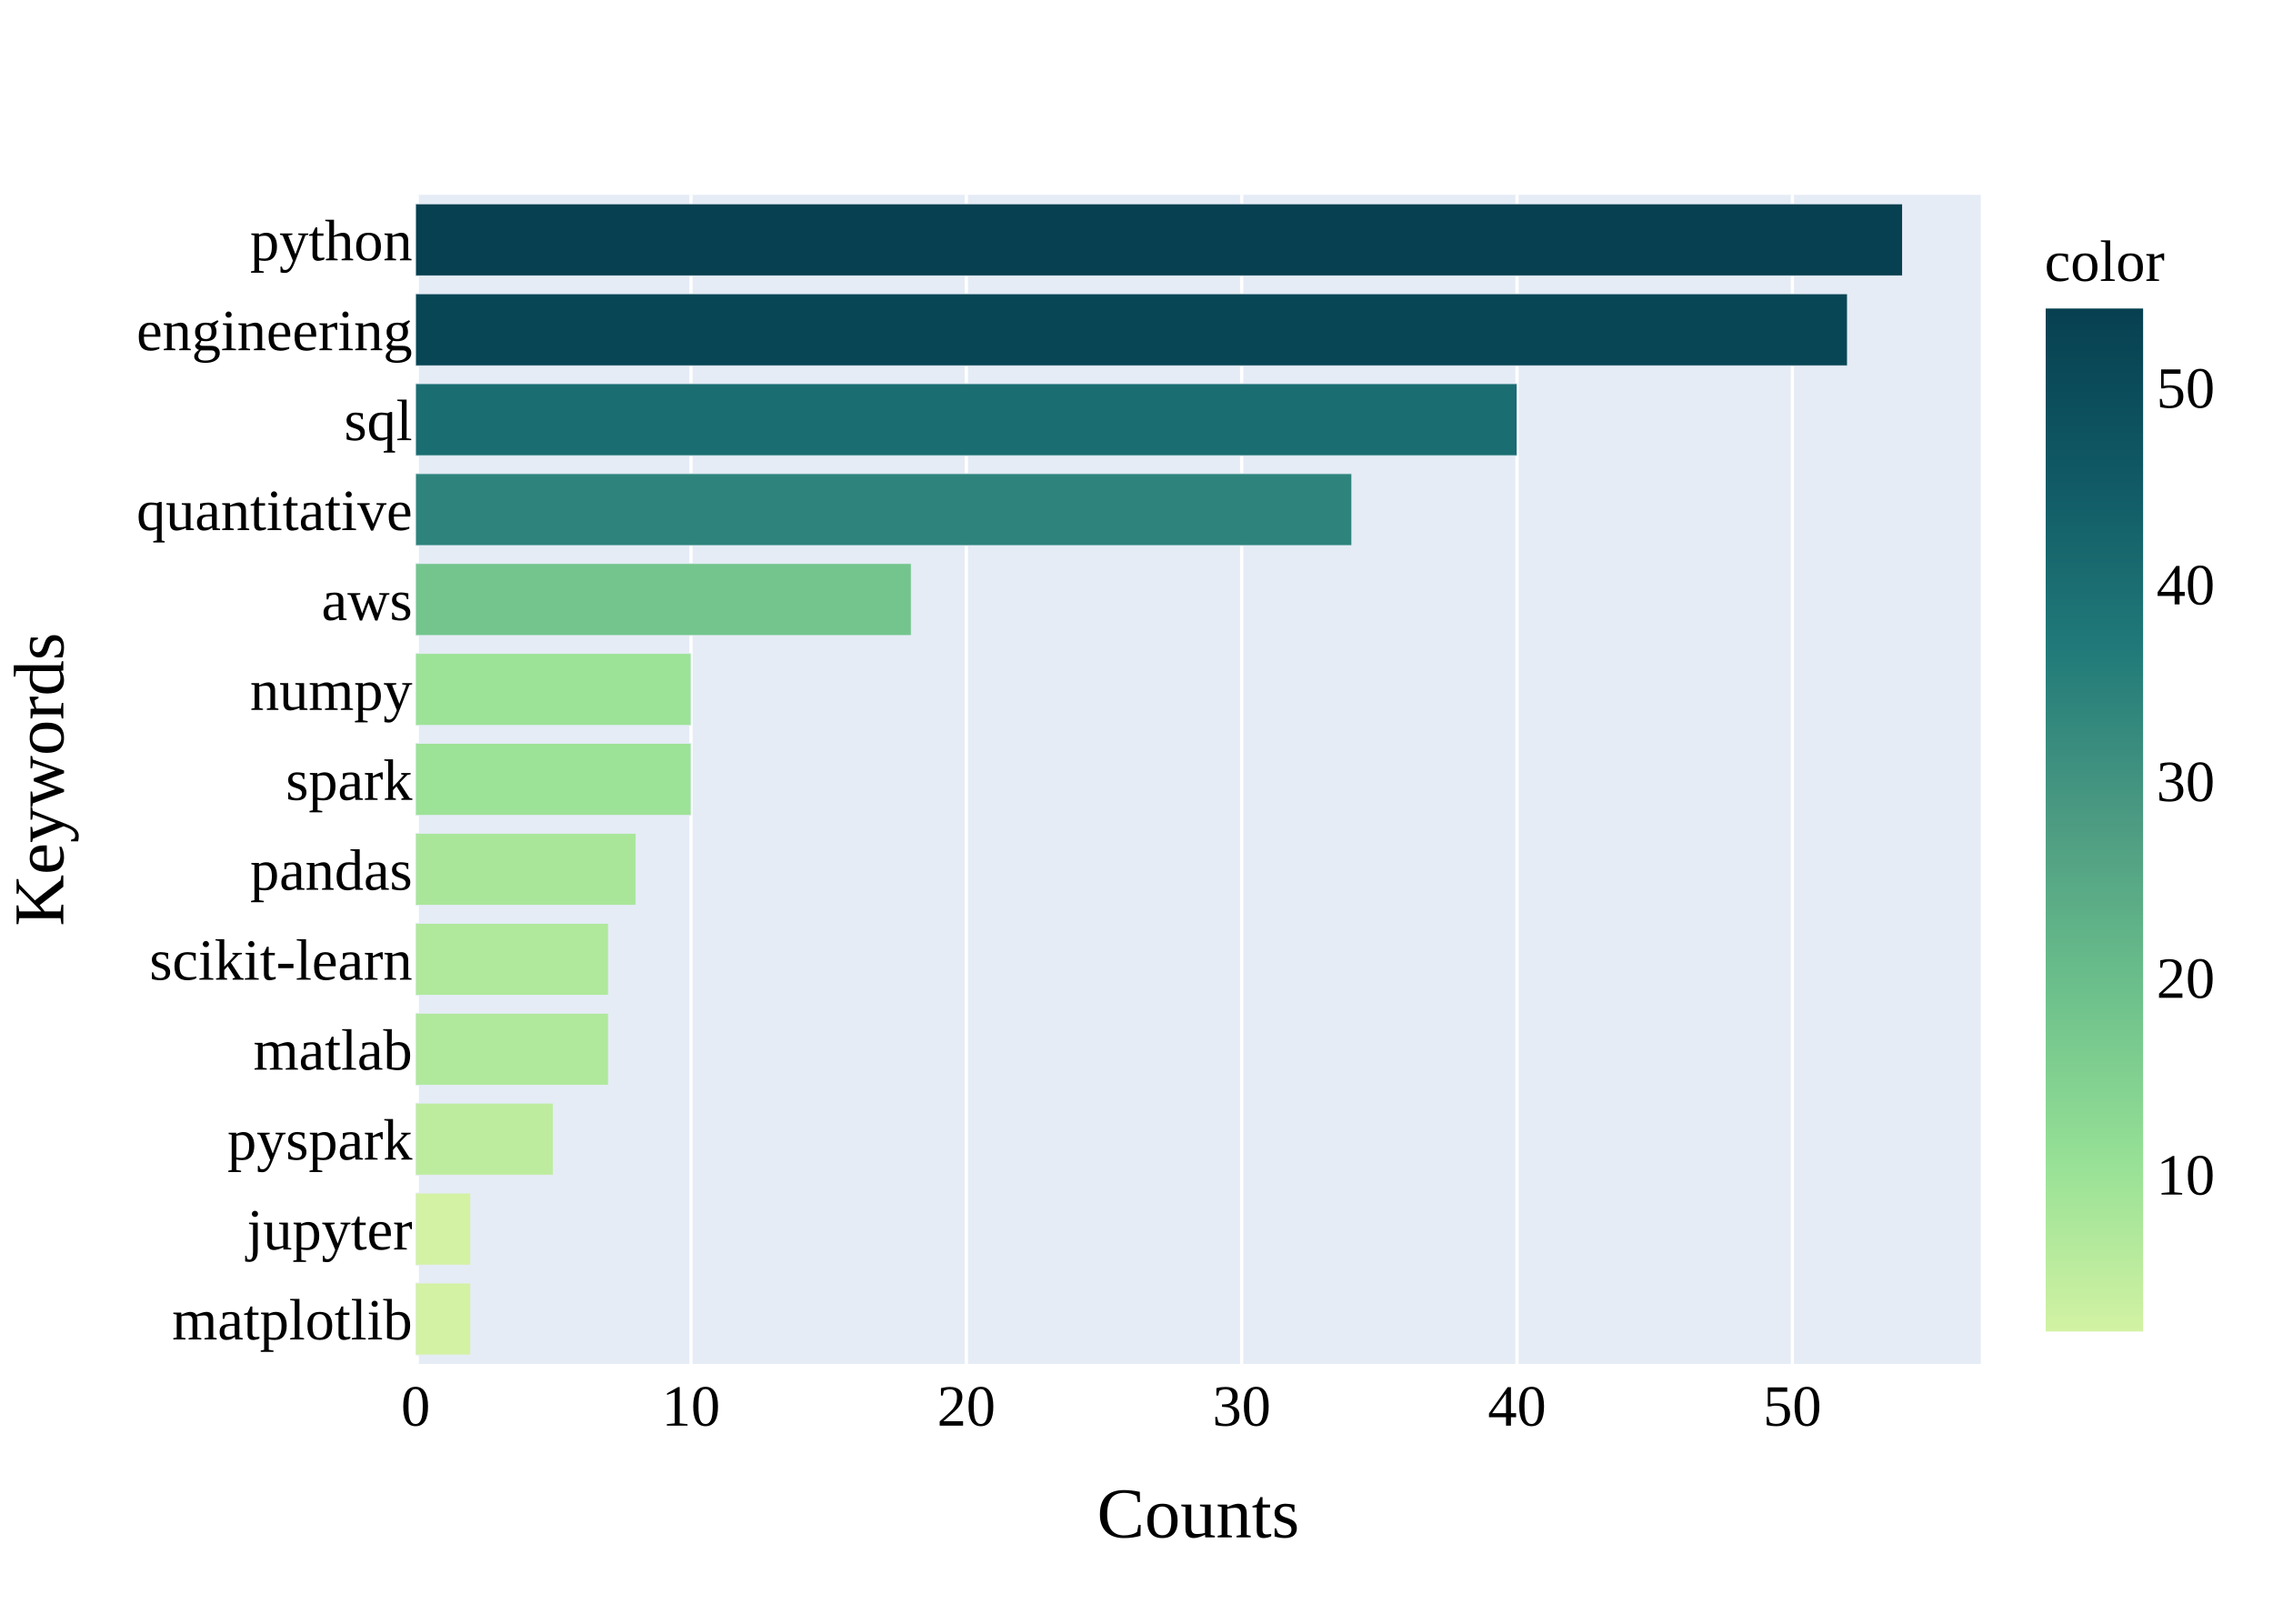
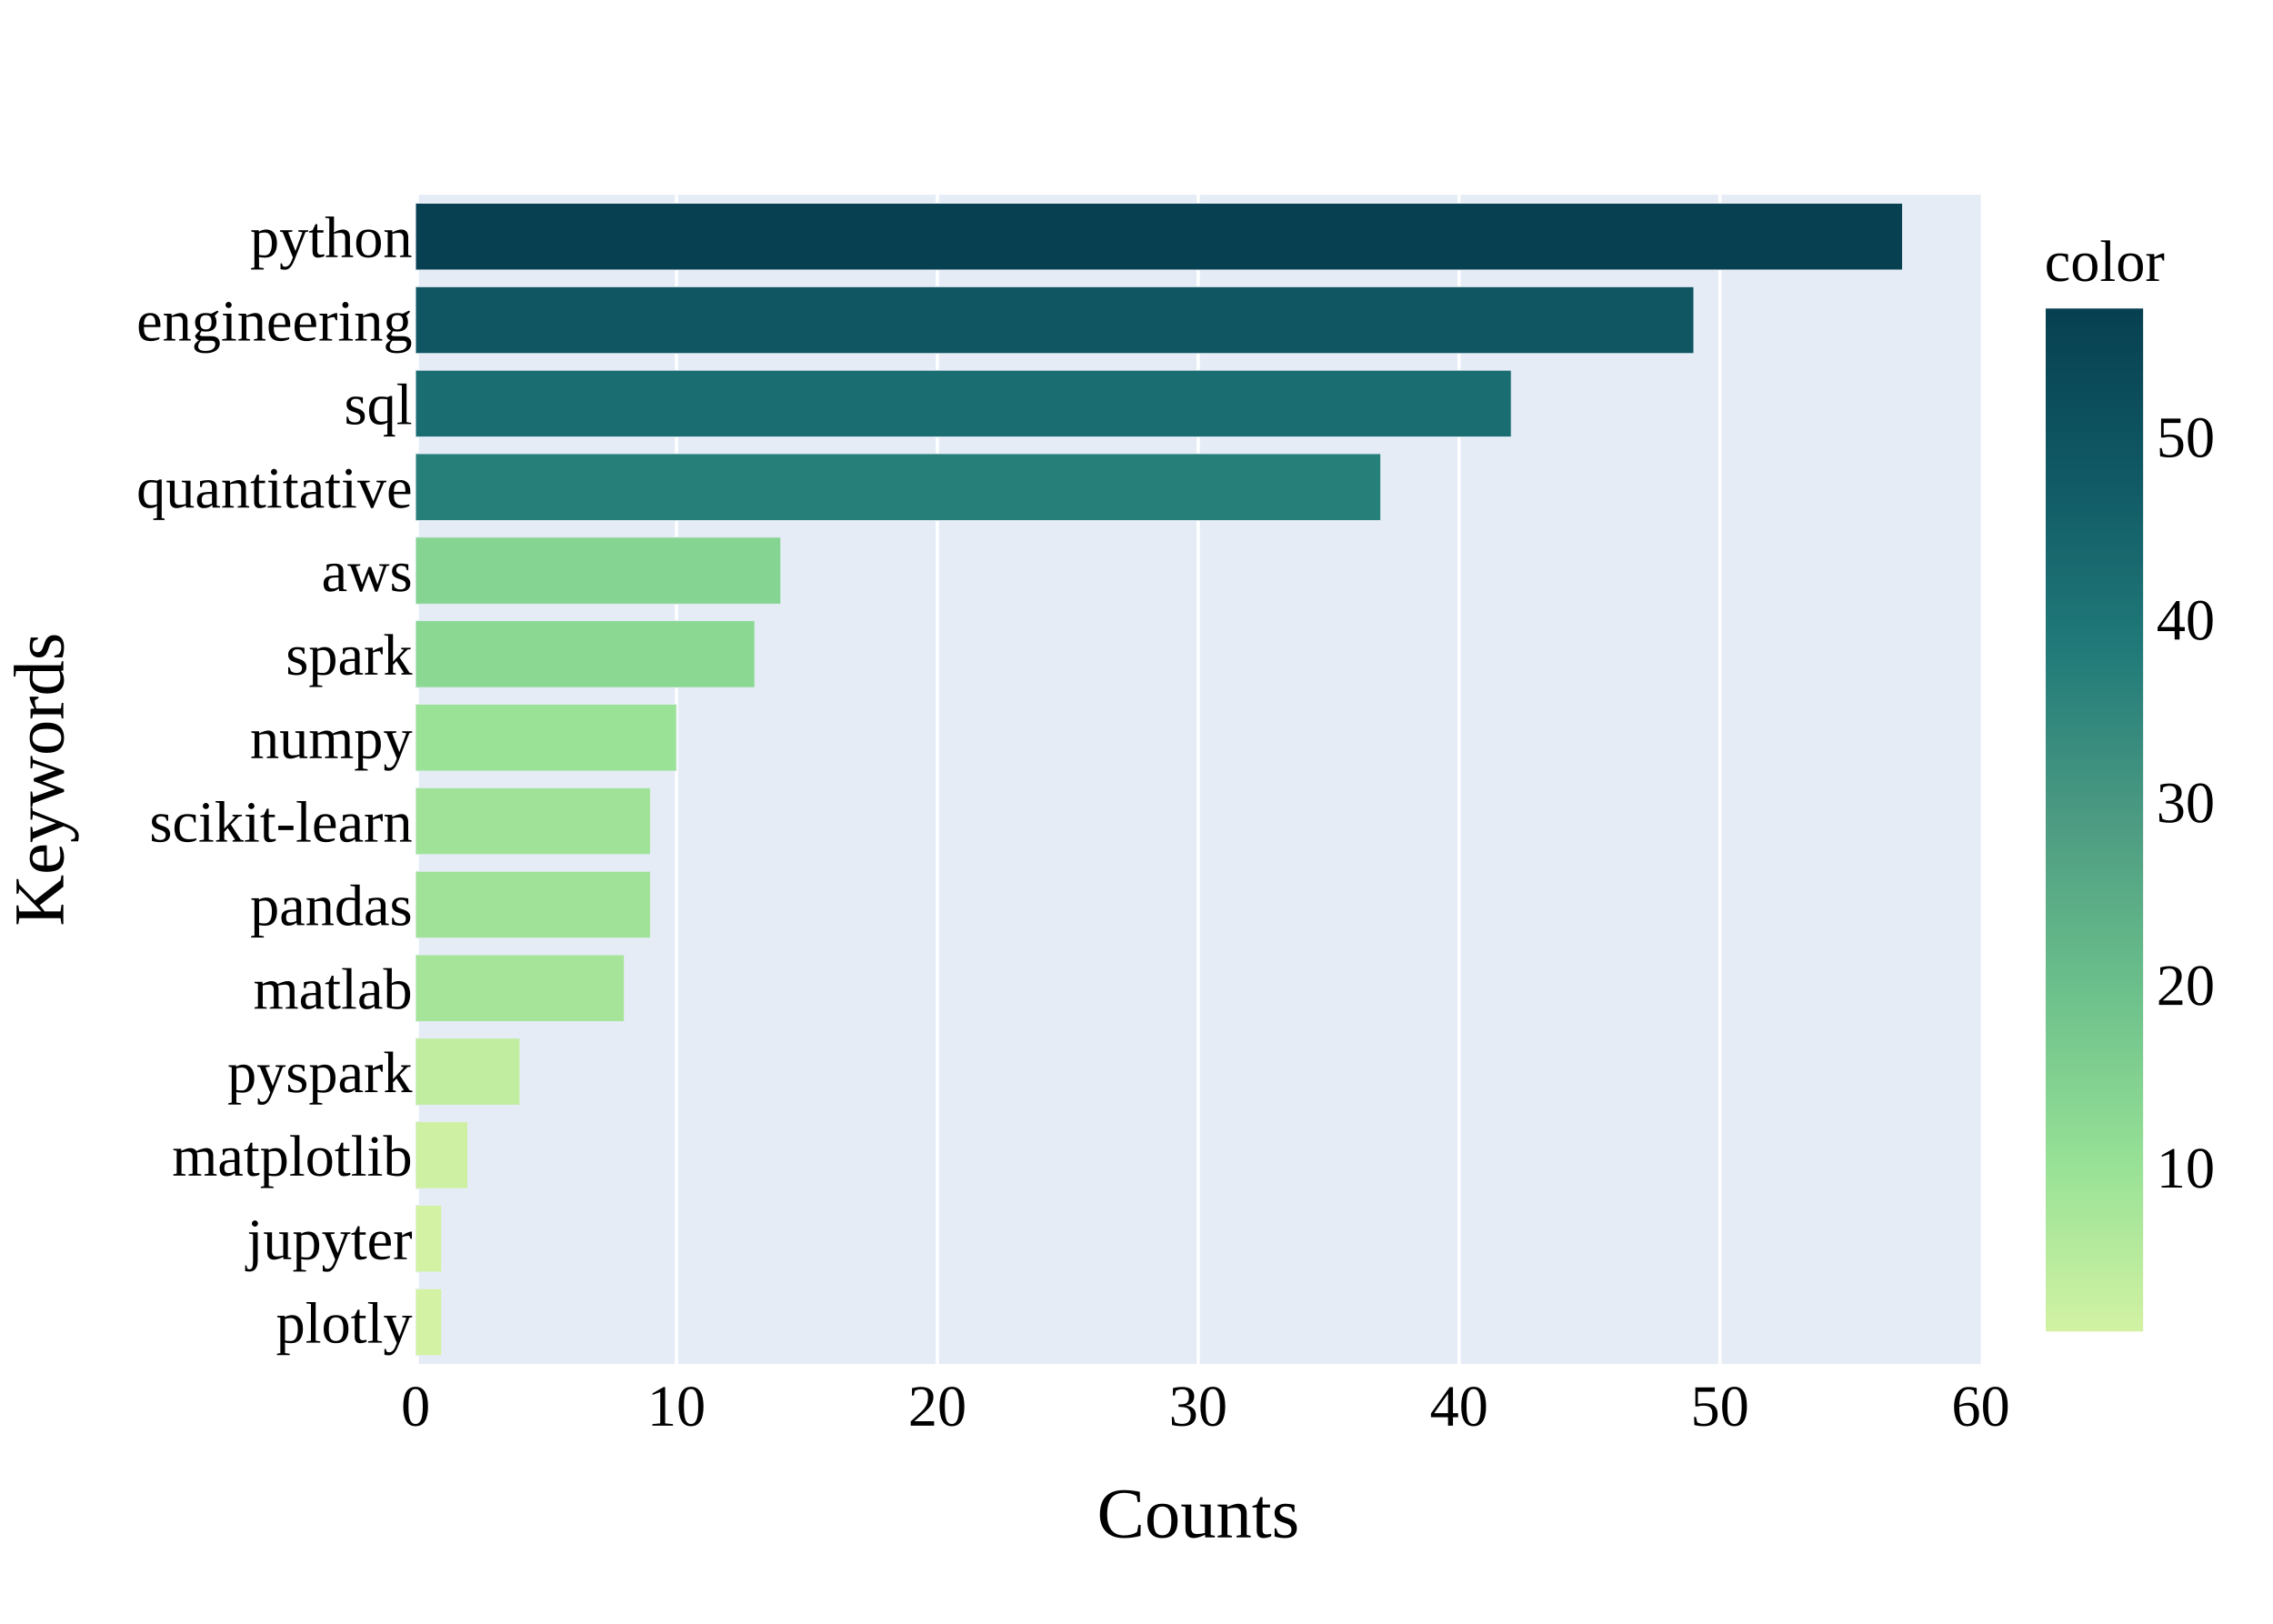
<svg xmlns="http://www.w3.org/2000/svg" class="main-svg" width="1400" height="1000" style="" viewBox="0 0 700 500">
  <rect x="0" y="0" width="700" height="500" style="fill: rgb(255, 255, 255); fill-opacity: 1;" />
-   <defs id="defs-b0ab92">
+   <defs id="defs-b5dbee">
    <g class="clips">
-       <clipPath id="clipb0ab92xyplot" class="plotclip">
+       <clipPath id="clipb5dbeexyplot" class="plotclip">
        <rect width="482" height="360" />
      </clipPath>
-       <clipPath class="axesclip" id="clipb0ab92x">
+       <clipPath class="axesclip" id="clipb5dbeex">
        <rect x="128" y="0" width="482" height="500" />
      </clipPath>
-       <clipPath class="axesclip" id="clipb0ab92y">
+       <clipPath class="axesclip" id="clipb5dbeey">
        <rect x="0" y="60" width="700" height="360" />
      </clipPath>
-       <clipPath class="axesclip" id="clipb0ab92xy">
+       <clipPath class="axesclip" id="clipb5dbeexy">
        <rect x="128" y="60" width="482" height="360" />
      </clipPath>
    </g>
    <g class="gradients">
-       <linearGradient x1="0" x2="0" y1="1" y2="0" id="gb0ab92-cbcoloraxis">
+       <linearGradient x1="0" x2="0" y1="1" y2="0" id="gb5dbee-cbcoloraxis">
        <stop offset="0%" stop-color="rgb(211, 242, 163)" stop-opacity="1" />
        <stop offset="16.667%" stop-color="rgb(151, 225, 150)" stop-opacity="1" />
        <stop offset="33.333%" stop-color="rgb(108, 192, 139)" stop-opacity="1" />
        <stop offset="50%" stop-color="rgb(76, 155, 130)" stop-opacity="1" />
        <stop offset="66.667%" stop-color="rgb(33, 122, 121)" stop-opacity="1" />
        <stop offset="83.333%" stop-color="rgb(16, 89, 101)" stop-opacity="1" />
        <stop offset="100%" stop-color="rgb(7, 64, 80)" stop-opacity="1" />
      </linearGradient>
    </g>
  </defs>
  <g class="bglayer">
    <rect class="bg" x="128" y="60" width="482" height="360" style="fill: rgb(229, 236, 246); fill-opacity: 1; stroke-width: 0;" />
  </g>
  <g class="layer-below">
    <g class="imagelayer" />
    <g class="shapelayer" />
  </g>
  <g class="cartesianlayer">
    <g class="subplot xy">
      <g class="layer-subplot">
        <g class="shapelayer" />
        <g class="imagelayer" />
      </g>
      <g class="gridlayer">
        <g class="x">
-           <path class="xgrid crisp" transform="translate(212.8,0)" d="M0,60v360" style="stroke: rgb(255, 255, 255); stroke-opacity: 1; stroke-width: 1px;" />
-           <path class="xgrid crisp" transform="translate(297.59,0)" d="M0,60v360" style="stroke: rgb(255, 255, 255); stroke-opacity: 1; stroke-width: 1px;" />
-           <path class="xgrid crisp" transform="translate(382.39,0)" d="M0,60v360" style="stroke: rgb(255, 255, 255); stroke-opacity: 1; stroke-width: 1px;" />
-           <path class="xgrid crisp" transform="translate(467.19,0)" d="M0,60v360" style="stroke: rgb(255, 255, 255); stroke-opacity: 1; stroke-width: 1px;" />
-           <path class="xgrid crisp" transform="translate(551.98,0)" d="M0,60v360" style="stroke: rgb(255, 255, 255); stroke-opacity: 1; stroke-width: 1px;" />
+           <path class="xgrid crisp" transform="translate(208.33,0)" d="M0,60v360" style="stroke: rgb(255, 255, 255); stroke-opacity: 1; stroke-width: 1px;" />
+           <path class="xgrid crisp" transform="translate(288.67,0)" d="M0,60v360" style="stroke: rgb(255, 255, 255); stroke-opacity: 1; stroke-width: 1px;" />
+           <path class="xgrid crisp" transform="translate(369,0)" d="M0,60v360" style="stroke: rgb(255, 255, 255); stroke-opacity: 1; stroke-width: 1px;" />
+           <path class="xgrid crisp" transform="translate(449.33,0)" d="M0,60v360" style="stroke: rgb(255, 255, 255); stroke-opacity: 1; stroke-width: 1px;" />
+           <path class="xgrid crisp" transform="translate(529.67,0)" d="M0,60v360" style="stroke: rgb(255, 255, 255); stroke-opacity: 1; stroke-width: 1px;" />
        </g>
        <g class="y" />
      </g>
      <g class="zerolinelayer">
        <path class="xzl zl crisp" transform="translate(128,0)" d="M0,60v360" style="stroke: rgb(255, 255, 255); stroke-opacity: 1; stroke-width: 2px;" />
      </g>
      <path class="xlines-below" />
      <path class="ylines-below" />
      <g class="overlines-below" />
      <g class="xaxislayer-below" />
      <g class="yaxislayer-below" />
      <g class="overaxes-below" />
-       <g class="plot" transform="translate(128, 60)" clip-path="url('#clipb0ab92xyplot')">
+       <g class="plot" transform="translate(128, 60)" clip-path="url('#clipb5dbeexyplot')">
        <g class="barlayer mlayer">
          <g class="trace bars" style="opacity: 1;">
            <g class="points">
              <g class="point">
-                 <path d="M0,357.23V335.08H16.96V357.23Z" style="vector-effect: non-scaling-stroke; opacity: 1; stroke-width: 0.5px; fill: rgb(211, 242, 163); fill-opacity: 1; stroke: rgb(229, 236, 246); stroke-opacity: 1;" />
-               </g>
-               <g class="point">
-                 <path d="M0,329.54V307.38H16.96V329.54Z" style="vector-effect: non-scaling-stroke; opacity: 1; stroke-width: 0.5px; fill: rgb(211, 242, 163); fill-opacity: 1; stroke: rgb(229, 236, 246); stroke-opacity: 1;" />
-               </g>
-               <g class="point">
-                 <path d="M0,301.85V279.69H42.4V301.85Z" style="vector-effect: non-scaling-stroke; opacity: 1; stroke-width: 0.5px; fill: rgb(190, 236, 159); fill-opacity: 1; stroke: rgb(229, 236, 246); stroke-opacity: 1;" />
-               </g>
-               <g class="point">
-                 <path d="M0,274.15V252H59.36V274.15Z" style="vector-effect: non-scaling-stroke; opacity: 1; stroke-width: 0.5px; fill: rgb(176, 232, 156); fill-opacity: 1; stroke: rgb(229, 236, 246); stroke-opacity: 1;" />
-               </g>
-               <g class="point">
-                 <path d="M0,246.46V224.31H59.36V246.46Z" style="vector-effect: non-scaling-stroke; opacity: 1; stroke-width: 0.5px; fill: rgb(176, 232, 156); fill-opacity: 1; stroke: rgb(229, 236, 246); stroke-opacity: 1;" />
-               </g>
-               <g class="point">
-                 <path d="M0,218.77V196.62H67.84V218.77Z" style="vector-effect: non-scaling-stroke; opacity: 1; stroke-width: 0.5px; fill: rgb(169, 230, 154); fill-opacity: 1; stroke: rgb(229, 236, 246); stroke-opacity: 1;" />
-               </g>
-               <g class="point">
-                 <path d="M0,191.08V168.92H84.8V191.08Z" style="vector-effect: non-scaling-stroke; opacity: 1; stroke-width: 0.5px; fill: rgb(156, 226, 151); fill-opacity: 1; stroke: rgb(229, 236, 246); stroke-opacity: 1;" />
-               </g>
-               <g class="point">
-                 <path d="M0,163.38V141.23H84.8V163.38Z" style="vector-effect: non-scaling-stroke; opacity: 1; stroke-width: 0.5px; fill: rgb(156, 226, 151); fill-opacity: 1; stroke: rgb(229, 236, 246); stroke-opacity: 1;" />
-               </g>
-               <g class="point">
-                 <path d="M0,135.69V113.54H152.63V135.69Z" style="vector-effect: non-scaling-stroke; opacity: 1; stroke-width: 0.5px; fill: rgb(115, 197, 141); fill-opacity: 1; stroke: rgb(229, 236, 246); stroke-opacity: 1;" />
-               </g>
-               <g class="point">
-                 <path d="M0,108V85.85H288.31V108Z" style="vector-effect: non-scaling-stroke; opacity: 1; stroke-width: 0.5px; fill: rgb(46, 132, 124); fill-opacity: 1; stroke: rgb(229, 236, 246); stroke-opacity: 1;" />
-               </g>
-               <g class="point">
-                 <path d="M0,80.31V58.15H339.19V80.31Z" style="vector-effect: non-scaling-stroke; opacity: 1; stroke-width: 0.5px; fill: rgb(26, 109, 113); fill-opacity: 1; stroke: rgb(229, 236, 246); stroke-opacity: 1;" />
-               </g>
-               <g class="point">
-                 <path d="M0,52.62V30.46H440.94V52.62Z" style="vector-effect: non-scaling-stroke; opacity: 1; stroke-width: 0.5px; fill: rgb(9, 70, 85); fill-opacity: 1; stroke: rgb(229, 236, 246); stroke-opacity: 1;" />
-               </g>
-               <g class="point">
-                 <path d="M0,24.92V2.77H457.9V24.92Z" style="vector-effect: non-scaling-stroke; opacity: 1; stroke-width: 0.5px; fill: rgb(7, 64, 80); fill-opacity: 1; stroke: rgb(229, 236, 246); stroke-opacity: 1;" />
+                 <path d="M0,357.43V336.86H8.03V357.43Z" style="vector-effect: non-scaling-stroke; opacity: 1; stroke-width: 0.5px; fill: rgb(211, 242, 163); fill-opacity: 1; stroke: rgb(229, 236, 246); stroke-opacity: 1;" />
+               </g>
+               <g class="point">
+                 <path d="M0,331.71V311.14H8.03V331.71Z" style="vector-effect: non-scaling-stroke; opacity: 1; stroke-width: 0.5px; fill: rgb(211, 242, 163); fill-opacity: 1; stroke: rgb(229, 236, 246); stroke-opacity: 1;" />
+               </g>
+               <g class="point">
+                 <path d="M0,306V285.43H16.07V306Z" style="vector-effect: non-scaling-stroke; opacity: 1; stroke-width: 0.5px; fill: rgb(205, 240, 162); fill-opacity: 1; stroke: rgb(229, 236, 246); stroke-opacity: 1;" />
+               </g>
+               <g class="point">
+                 <path d="M0,280.29V259.71H32.13V280.29Z" style="vector-effect: non-scaling-stroke; opacity: 1; stroke-width: 0.5px; fill: rgb(192, 237, 159); fill-opacity: 1; stroke: rgb(229, 236, 246); stroke-opacity: 1;" />
+               </g>
+               <g class="point">
+                 <path d="M0,254.57V234H64.27V254.57Z" style="vector-effect: non-scaling-stroke; opacity: 1; stroke-width: 0.5px; fill: rgb(166, 229, 153); fill-opacity: 1; stroke: rgb(229, 236, 246); stroke-opacity: 1;" />
+               </g>
+               <g class="point">
+                 <path d="M0,228.86V208.29H72.3V228.86Z" style="vector-effect: non-scaling-stroke; opacity: 1; stroke-width: 0.5px; fill: rgb(160, 227, 152); fill-opacity: 1; stroke: rgb(229, 236, 246); stroke-opacity: 1;" />
+               </g>
+               <g class="point">
+                 <path d="M0,203.14V182.57H72.3V203.14Z" style="vector-effect: non-scaling-stroke; opacity: 1; stroke-width: 0.5px; fill: rgb(160, 227, 152); fill-opacity: 1; stroke: rgb(229, 236, 246); stroke-opacity: 1;" />
+               </g>
+               <g class="point">
+                 <path d="M0,177.43V156.86H80.33V177.43Z" style="vector-effect: non-scaling-stroke; opacity: 1; stroke-width: 0.5px; fill: rgb(153, 226, 150); fill-opacity: 1; stroke: rgb(229, 236, 246); stroke-opacity: 1;" />
+               </g>
+               <g class="point">
+                 <path d="M0,151.71V131.14H104.43V151.71Z" style="vector-effect: non-scaling-stroke; opacity: 1; stroke-width: 0.5px; fill: rgb(139, 216, 147); fill-opacity: 1; stroke: rgb(229, 236, 246); stroke-opacity: 1;" />
+               </g>
+               <g class="point">
+                 <path d="M0,126V105.43H112.47V126Z" style="vector-effect: non-scaling-stroke; opacity: 1; stroke-width: 0.5px; fill: rgb(134, 212, 146); fill-opacity: 1; stroke: rgb(229, 236, 246); stroke-opacity: 1;" />
+               </g>
+               <g class="point">
+                 <path d="M0,100.29V79.71H297.23V100.29Z" style="vector-effect: non-scaling-stroke; opacity: 1; stroke-width: 0.5px; fill: rgb(39, 127, 122); fill-opacity: 1; stroke: rgb(229, 236, 246); stroke-opacity: 1;" />
+               </g>
+               <g class="point">
+                 <path d="M0,74.57V54H337.4V74.57Z" style="vector-effect: non-scaling-stroke; opacity: 1; stroke-width: 0.5px; fill: rgb(26, 109, 113); fill-opacity: 1; stroke: rgb(229, 236, 246); stroke-opacity: 1;" />
+               </g>
+               <g class="point">
+                 <path d="M0,48.86V28.29H393.63V48.86Z" style="vector-effect: non-scaling-stroke; opacity: 1; stroke-width: 0.5px; fill: rgb(15, 85, 98); fill-opacity: 1; stroke: rgb(229, 236, 246); stroke-opacity: 1;" />
+               </g>
+               <g class="point">
+                 <path d="M0,23.14V2.57H457.9V23.14Z" style="vector-effect: non-scaling-stroke; opacity: 1; stroke-width: 0.5px; fill: rgb(7, 64, 80); fill-opacity: 1; stroke: rgb(229, 236, 246); stroke-opacity: 1;" />
              </g>
            </g>
          </g>
        </g>
      </g>
      <g class="overplot" />
      <path class="xlines-above crisp" style="fill: none;" d="M0,0" />
      <path class="ylines-above crisp" style="fill: none;" d="M0,0" />
      <g class="overlines-above" />
      <g class="xaxislayer-above">
        <g class="xtick">
          <text text-anchor="middle" x="0" y="439" transform="translate(128,0)" style="font-family: 'Times New Roman'; font-size: 18px; fill: rgb(0, 0, 0); fill-opacity: 1; white-space: pre;">0</text>
        </g>
        <g class="xtick">
-           <text text-anchor="middle" x="0" y="439" transform="translate(212.8,0)" style="font-family: 'Times New Roman'; font-size: 18px; fill: rgb(0, 0, 0); fill-opacity: 1; white-space: pre;">10</text>
-         </g>
-         <g class="xtick">
-           <text text-anchor="middle" x="0" y="439" transform="translate(297.59,0)" style="font-family: 'Times New Roman'; font-size: 18px; fill: rgb(0, 0, 0); fill-opacity: 1; white-space: pre;">20</text>
-         </g>
-         <g class="xtick">
-           <text text-anchor="middle" x="0" y="439" transform="translate(382.39,0)" style="font-family: 'Times New Roman'; font-size: 18px; fill: rgb(0, 0, 0); fill-opacity: 1; white-space: pre;">30</text>
-         </g>
-         <g class="xtick">
-           <text text-anchor="middle" x="0" y="439" transform="translate(467.19,0)" style="font-family: 'Times New Roman'; font-size: 18px; fill: rgb(0, 0, 0); fill-opacity: 1; white-space: pre;">40</text>
-         </g>
-         <g class="xtick">
-           <text text-anchor="middle" x="0" y="439" transform="translate(551.98,0)" style="font-family: 'Times New Roman'; font-size: 18px; fill: rgb(0, 0, 0); fill-opacity: 1; white-space: pre;">50</text>
+           <text text-anchor="middle" x="0" y="439" transform="translate(208.33,0)" style="font-family: 'Times New Roman'; font-size: 18px; fill: rgb(0, 0, 0); fill-opacity: 1; white-space: pre;">10</text>
+         </g>
+         <g class="xtick">
+           <text text-anchor="middle" x="0" y="439" transform="translate(288.67,0)" style="font-family: 'Times New Roman'; font-size: 18px; fill: rgb(0, 0, 0); fill-opacity: 1; white-space: pre;">20</text>
+         </g>
+         <g class="xtick">
+           <text text-anchor="middle" x="0" y="439" transform="translate(369,0)" style="font-family: 'Times New Roman'; font-size: 18px; fill: rgb(0, 0, 0); fill-opacity: 1; white-space: pre;">30</text>
+         </g>
+         <g class="xtick">
+           <text text-anchor="middle" x="0" y="439" transform="translate(449.33,0)" style="font-family: 'Times New Roman'; font-size: 18px; fill: rgb(0, 0, 0); fill-opacity: 1; white-space: pre;">40</text>
+         </g>
+         <g class="xtick">
+           <text text-anchor="middle" x="0" y="439" transform="translate(529.67,0)" style="font-family: 'Times New Roman'; font-size: 18px; fill: rgb(0, 0, 0); fill-opacity: 1; white-space: pre;">50</text>
+         </g>
+         <g class="xtick">
+           <text text-anchor="middle" x="0" y="439" transform="translate(610,0)" style="font-family: 'Times New Roman'; font-size: 18px; fill: rgb(0, 0, 0); fill-opacity: 1; white-space: pre;">60</text>
        </g>
      </g>
      <g class="yaxislayer-above">
        <g class="ytick">
-           <text text-anchor="end" x="127" y="6.3" transform="translate(0,406.15)" style="font-family: 'Times New Roman'; font-size: 18px; fill: rgb(0, 0, 0); fill-opacity: 1; white-space: pre;">matplotlib</text>
-         </g>
-         <g class="ytick">
-           <text text-anchor="end" x="127" y="6.3" transform="translate(0,378.46)" style="font-family: 'Times New Roman'; font-size: 18px; fill: rgb(0, 0, 0); fill-opacity: 1; white-space: pre;">jupyter</text>
-         </g>
-         <g class="ytick">
-           <text text-anchor="end" x="127" y="6.3" transform="translate(0,350.77)" style="font-family: 'Times New Roman'; font-size: 18px; fill: rgb(0, 0, 0); fill-opacity: 1; white-space: pre;">pyspark</text>
-         </g>
-         <g class="ytick">
-           <text text-anchor="end" x="127" y="6.3" transform="translate(0,323.08)" style="font-family: 'Times New Roman'; font-size: 18px; fill: rgb(0, 0, 0); fill-opacity: 1; white-space: pre;">matlab</text>
-         </g>
-         <g class="ytick">
-           <text text-anchor="end" x="127" y="6.3" transform="translate(0,295.38)" style="font-family: 'Times New Roman'; font-size: 18px; fill: rgb(0, 0, 0); fill-opacity: 1; white-space: pre;">scikit-learn</text>
-         </g>
-         <g class="ytick">
-           <text text-anchor="end" x="127" y="6.3" transform="translate(0,267.69)" style="font-family: 'Times New Roman'; font-size: 18px; fill: rgb(0, 0, 0); fill-opacity: 1; white-space: pre;">pandas</text>
-         </g>
-         <g class="ytick">
-           <text text-anchor="end" x="127" y="6.3" transform="translate(0,240)" style="font-family: 'Times New Roman'; font-size: 18px; fill: rgb(0, 0, 0); fill-opacity: 1; white-space: pre;">spark</text>
-         </g>
-         <g class="ytick">
-           <text text-anchor="end" x="127" y="6.3" transform="translate(0,212.31)" style="font-family: 'Times New Roman'; font-size: 18px; fill: rgb(0, 0, 0); fill-opacity: 1; white-space: pre;">numpy</text>
-         </g>
-         <g class="ytick">
-           <text text-anchor="end" x="127" y="6.3" transform="translate(0,184.62)" style="font-family: 'Times New Roman'; font-size: 18px; fill: rgb(0, 0, 0); fill-opacity: 1; white-space: pre;">aws</text>
-         </g>
-         <g class="ytick">
-           <text text-anchor="end" x="127" y="6.3" transform="translate(0,156.92)" style="font-family: 'Times New Roman'; font-size: 18px; fill: rgb(0, 0, 0); fill-opacity: 1; white-space: pre;">quantitative</text>
-         </g>
-         <g class="ytick">
-           <text text-anchor="end" x="127" y="6.3" transform="translate(0,129.23)" style="font-family: 'Times New Roman'; font-size: 18px; fill: rgb(0, 0, 0); fill-opacity: 1; white-space: pre;">sql</text>
-         </g>
-         <g class="ytick">
-           <text text-anchor="end" x="127" y="6.3" transform="translate(0,101.54)" style="font-family: 'Times New Roman'; font-size: 18px; fill: rgb(0, 0, 0); fill-opacity: 1; white-space: pre;">engineering</text>
-         </g>
-         <g class="ytick">
-           <text text-anchor="end" x="127" y="6.3" transform="translate(0,73.85)" style="font-family: 'Times New Roman'; font-size: 18px; fill: rgb(0, 0, 0); fill-opacity: 1; white-space: pre;">python</text>
+           <text text-anchor="end" x="127" y="6.3" transform="translate(0,407.14)" style="font-family: 'Times New Roman'; font-size: 18px; fill: rgb(0, 0, 0); fill-opacity: 1; white-space: pre;">plotly</text>
+         </g>
+         <g class="ytick">
+           <text text-anchor="end" x="127" y="6.3" transform="translate(0,381.43)" style="font-family: 'Times New Roman'; font-size: 18px; fill: rgb(0, 0, 0); fill-opacity: 1; white-space: pre;">jupyter</text>
+         </g>
+         <g class="ytick">
+           <text text-anchor="end" x="127" y="6.3" transform="translate(0,355.71)" style="font-family: 'Times New Roman'; font-size: 18px; fill: rgb(0, 0, 0); fill-opacity: 1; white-space: pre;">matplotlib</text>
+         </g>
+         <g class="ytick">
+           <text text-anchor="end" x="127" y="6.3" transform="translate(0,330)" style="font-family: 'Times New Roman'; font-size: 18px; fill: rgb(0, 0, 0); fill-opacity: 1; white-space: pre;">pyspark</text>
+         </g>
+         <g class="ytick">
+           <text text-anchor="end" x="127" y="6.3" transform="translate(0,304.29)" style="font-family: 'Times New Roman'; font-size: 18px; fill: rgb(0, 0, 0); fill-opacity: 1; white-space: pre;">matlab</text>
+         </g>
+         <g class="ytick">
+           <text text-anchor="end" x="127" y="6.3" transform="translate(0,278.57)" style="font-family: 'Times New Roman'; font-size: 18px; fill: rgb(0, 0, 0); fill-opacity: 1; white-space: pre;">pandas</text>
+         </g>
+         <g class="ytick">
+           <text text-anchor="end" x="127" y="6.3" transform="translate(0,252.86)" style="font-family: 'Times New Roman'; font-size: 18px; fill: rgb(0, 0, 0); fill-opacity: 1; white-space: pre;">scikit-learn</text>
+         </g>
+         <g class="ytick">
+           <text text-anchor="end" x="127" y="6.3" transform="translate(0,227.14)" style="font-family: 'Times New Roman'; font-size: 18px; fill: rgb(0, 0, 0); fill-opacity: 1; white-space: pre;">numpy</text>
+         </g>
+         <g class="ytick">
+           <text text-anchor="end" x="127" y="6.3" transform="translate(0,201.43)" style="font-family: 'Times New Roman'; font-size: 18px; fill: rgb(0, 0, 0); fill-opacity: 1; white-space: pre;">spark</text>
+         </g>
+         <g class="ytick">
+           <text text-anchor="end" x="127" y="6.3" transform="translate(0,175.71)" style="font-family: 'Times New Roman'; font-size: 18px; fill: rgb(0, 0, 0); fill-opacity: 1; white-space: pre;">aws</text>
+         </g>
+         <g class="ytick">
+           <text text-anchor="end" x="127" y="6.3" transform="translate(0,150)" style="font-family: 'Times New Roman'; font-size: 18px; fill: rgb(0, 0, 0); fill-opacity: 1; white-space: pre;">quantitative</text>
+         </g>
+         <g class="ytick">
+           <text text-anchor="end" x="127" y="6.3" transform="translate(0,124.29)" style="font-family: 'Times New Roman'; font-size: 18px; fill: rgb(0, 0, 0); fill-opacity: 1; white-space: pre;">sql</text>
+         </g>
+         <g class="ytick">
+           <text text-anchor="end" x="127" y="6.3" transform="translate(0,98.57)" style="font-family: 'Times New Roman'; font-size: 18px; fill: rgb(0, 0, 0); fill-opacity: 1; white-space: pre;">engineering</text>
+         </g>
+         <g class="ytick">
+           <text text-anchor="end" x="127" y="6.3" transform="translate(0,72.86)" style="font-family: 'Times New Roman'; font-size: 18px; fill: rgb(0, 0, 0); fill-opacity: 1; white-space: pre;">python</text>
        </g>
      </g>
      <g class="overaxes-above" />
    </g>
  </g>
  <g class="polarlayer" />
  <g class="ternarylayer" />
  <g class="geolayer" />
  <g class="funnelarealayer" />
  <g class="pielayer" />
  <g class="treemaplayer" />
  <g class="sunburstlayer" />
  <g class="glimages" />
-   <defs id="topdefs-b0ab92">
+   <defs id="topdefs-b5dbee">
    <g class="clips" />
  </defs>
  <g class="layer-above">
    <g class="imagelayer" />
    <g class="shapelayer" />
  </g>
  <g class="infolayer">
    <g class="cbcoloraxis colorbar" transform="translate(128,60)">
      <rect class="cbbg" x="492" y="0" width="68.016" height="360" style="fill: rgb(0, 0, 0); fill-opacity: 0; stroke: rgb(68, 68, 68); stroke-opacity: 1; stroke-width: 0;" />
      <g class="cbfills" transform="translate(0,35)">
-         <rect class="cbfill" x="502" width="30" y="0" height="315" style="stroke: none; fill: url('#gb0ab92-cbcoloraxis');" />
+         <rect class="cbfill" x="502" width="30" y="0" height="315" style="stroke: none; fill: url('#gb5dbee-cbcoloraxis');" />
      </g>
      <g class="cblines" transform="translate(0,35)" />
      <g class="cbaxis crisp" transform="translate(0,-60)">
        <g class="ycbcoloraxistick">
-           <text text-anchor="start" x="536.1" y="6.3" transform="translate(0,361.54)" style="font-family: 'Times New Roman'; font-size: 18px; fill: rgb(0, 0, 0); fill-opacity: 1; white-space: pre;">10</text>
-         </g>
-         <g class="ycbcoloraxistick">
-           <text text-anchor="start" x="536.1" y="6.3" transform="translate(0,300.96)" style="font-family: 'Times New Roman'; font-size: 18px; fill: rgb(0, 0, 0); fill-opacity: 1; white-space: pre;">20</text>
-         </g>
-         <g class="ycbcoloraxistick">
-           <text text-anchor="start" x="536.1" y="6.3" transform="translate(0,240.38)" style="font-family: 'Times New Roman'; font-size: 18px; fill: rgb(0, 0, 0); fill-opacity: 1; white-space: pre;">30</text>
-         </g>
-         <g class="ycbcoloraxistick">
-           <text text-anchor="start" x="536.1" y="6.3" transform="translate(0,179.81)" style="font-family: 'Times New Roman'; font-size: 18px; fill: rgb(0, 0, 0); fill-opacity: 1; white-space: pre;">40</text>
-         </g>
-         <g class="ycbcoloraxistick">
-           <text text-anchor="start" x="536.1" y="6.3" transform="translate(0,119.23)" style="font-family: 'Times New Roman'; font-size: 18px; fill: rgb(0, 0, 0); fill-opacity: 1; white-space: pre;">50</text>
+           <text text-anchor="start" x="536.1" y="6.3" transform="translate(0,359.38)" style="font-family: 'Times New Roman'; font-size: 18px; fill: rgb(0, 0, 0); fill-opacity: 1; white-space: pre;">10</text>
+         </g>
+         <g class="ycbcoloraxistick">
+           <text text-anchor="start" x="536.1" y="6.3" transform="translate(0,303.13)" style="font-family: 'Times New Roman'; font-size: 18px; fill: rgb(0, 0, 0); fill-opacity: 1; white-space: pre;">20</text>
+         </g>
+         <g class="ycbcoloraxistick">
+           <text text-anchor="start" x="536.1" y="6.3" transform="translate(0,246.88)" style="font-family: 'Times New Roman'; font-size: 18px; fill: rgb(0, 0, 0); fill-opacity: 1; white-space: pre;">30</text>
+         </g>
+         <g class="ycbcoloraxistick">
+           <text text-anchor="start" x="536.1" y="6.3" transform="translate(0,190.63)" style="font-family: 'Times New Roman'; font-size: 18px; fill: rgb(0, 0, 0); fill-opacity: 1; white-space: pre;">40</text>
+         </g>
+         <g class="ycbcoloraxistick">
+           <text text-anchor="start" x="536.1" y="6.3" transform="translate(0,134.38)" style="font-family: 'Times New Roman'; font-size: 18px; fill: rgb(0, 0, 0); fill-opacity: 1; white-space: pre;">50</text>
        </g>
      </g>
      <g class="cbtitleunshift" transform="translate(-128,-60)">
        <g class="cbtitle" transform="translate(0,0)">
          <text class="ycbcoloraxistitle" x="629.64" y="86.5" text-anchor="start" style="font-family: 'Times New Roman'; font-size: 18px; fill: rgb(0, 0, 0); opacity: 1; font-weight: normal; white-space: pre;">color</text>
        </g>
      </g>
      <rect class="cboutline" x="502" y="35" width="30" height="315" style="stroke: rgb(68, 68, 68); stroke-opacity: 1; fill: none; stroke-width: 0;" />
    </g>
    <g class="g-gtitle" />
    <g class="g-xtitle">
      <text class="xtitle" x="369" y="473.4" text-anchor="middle" style="font-family: 'Times New Roman'; font-size: 22px; fill: rgb(0, 0, 0); opacity: 1; font-weight: normal; white-space: pre;">Counts</text>
    </g>
    <g class="g-ytitle" transform="translate(7.884766,0)">
      <text class="ytitle" transform="rotate(-90,11.61562,240)" x="11.616" y="240" text-anchor="middle" style="font-family: 'Times New Roman'; font-size: 22px; fill: rgb(0, 0, 0); opacity: 1; font-weight: normal; white-space: pre;">Keywords</text>
    </g>
  </g>
</svg>
